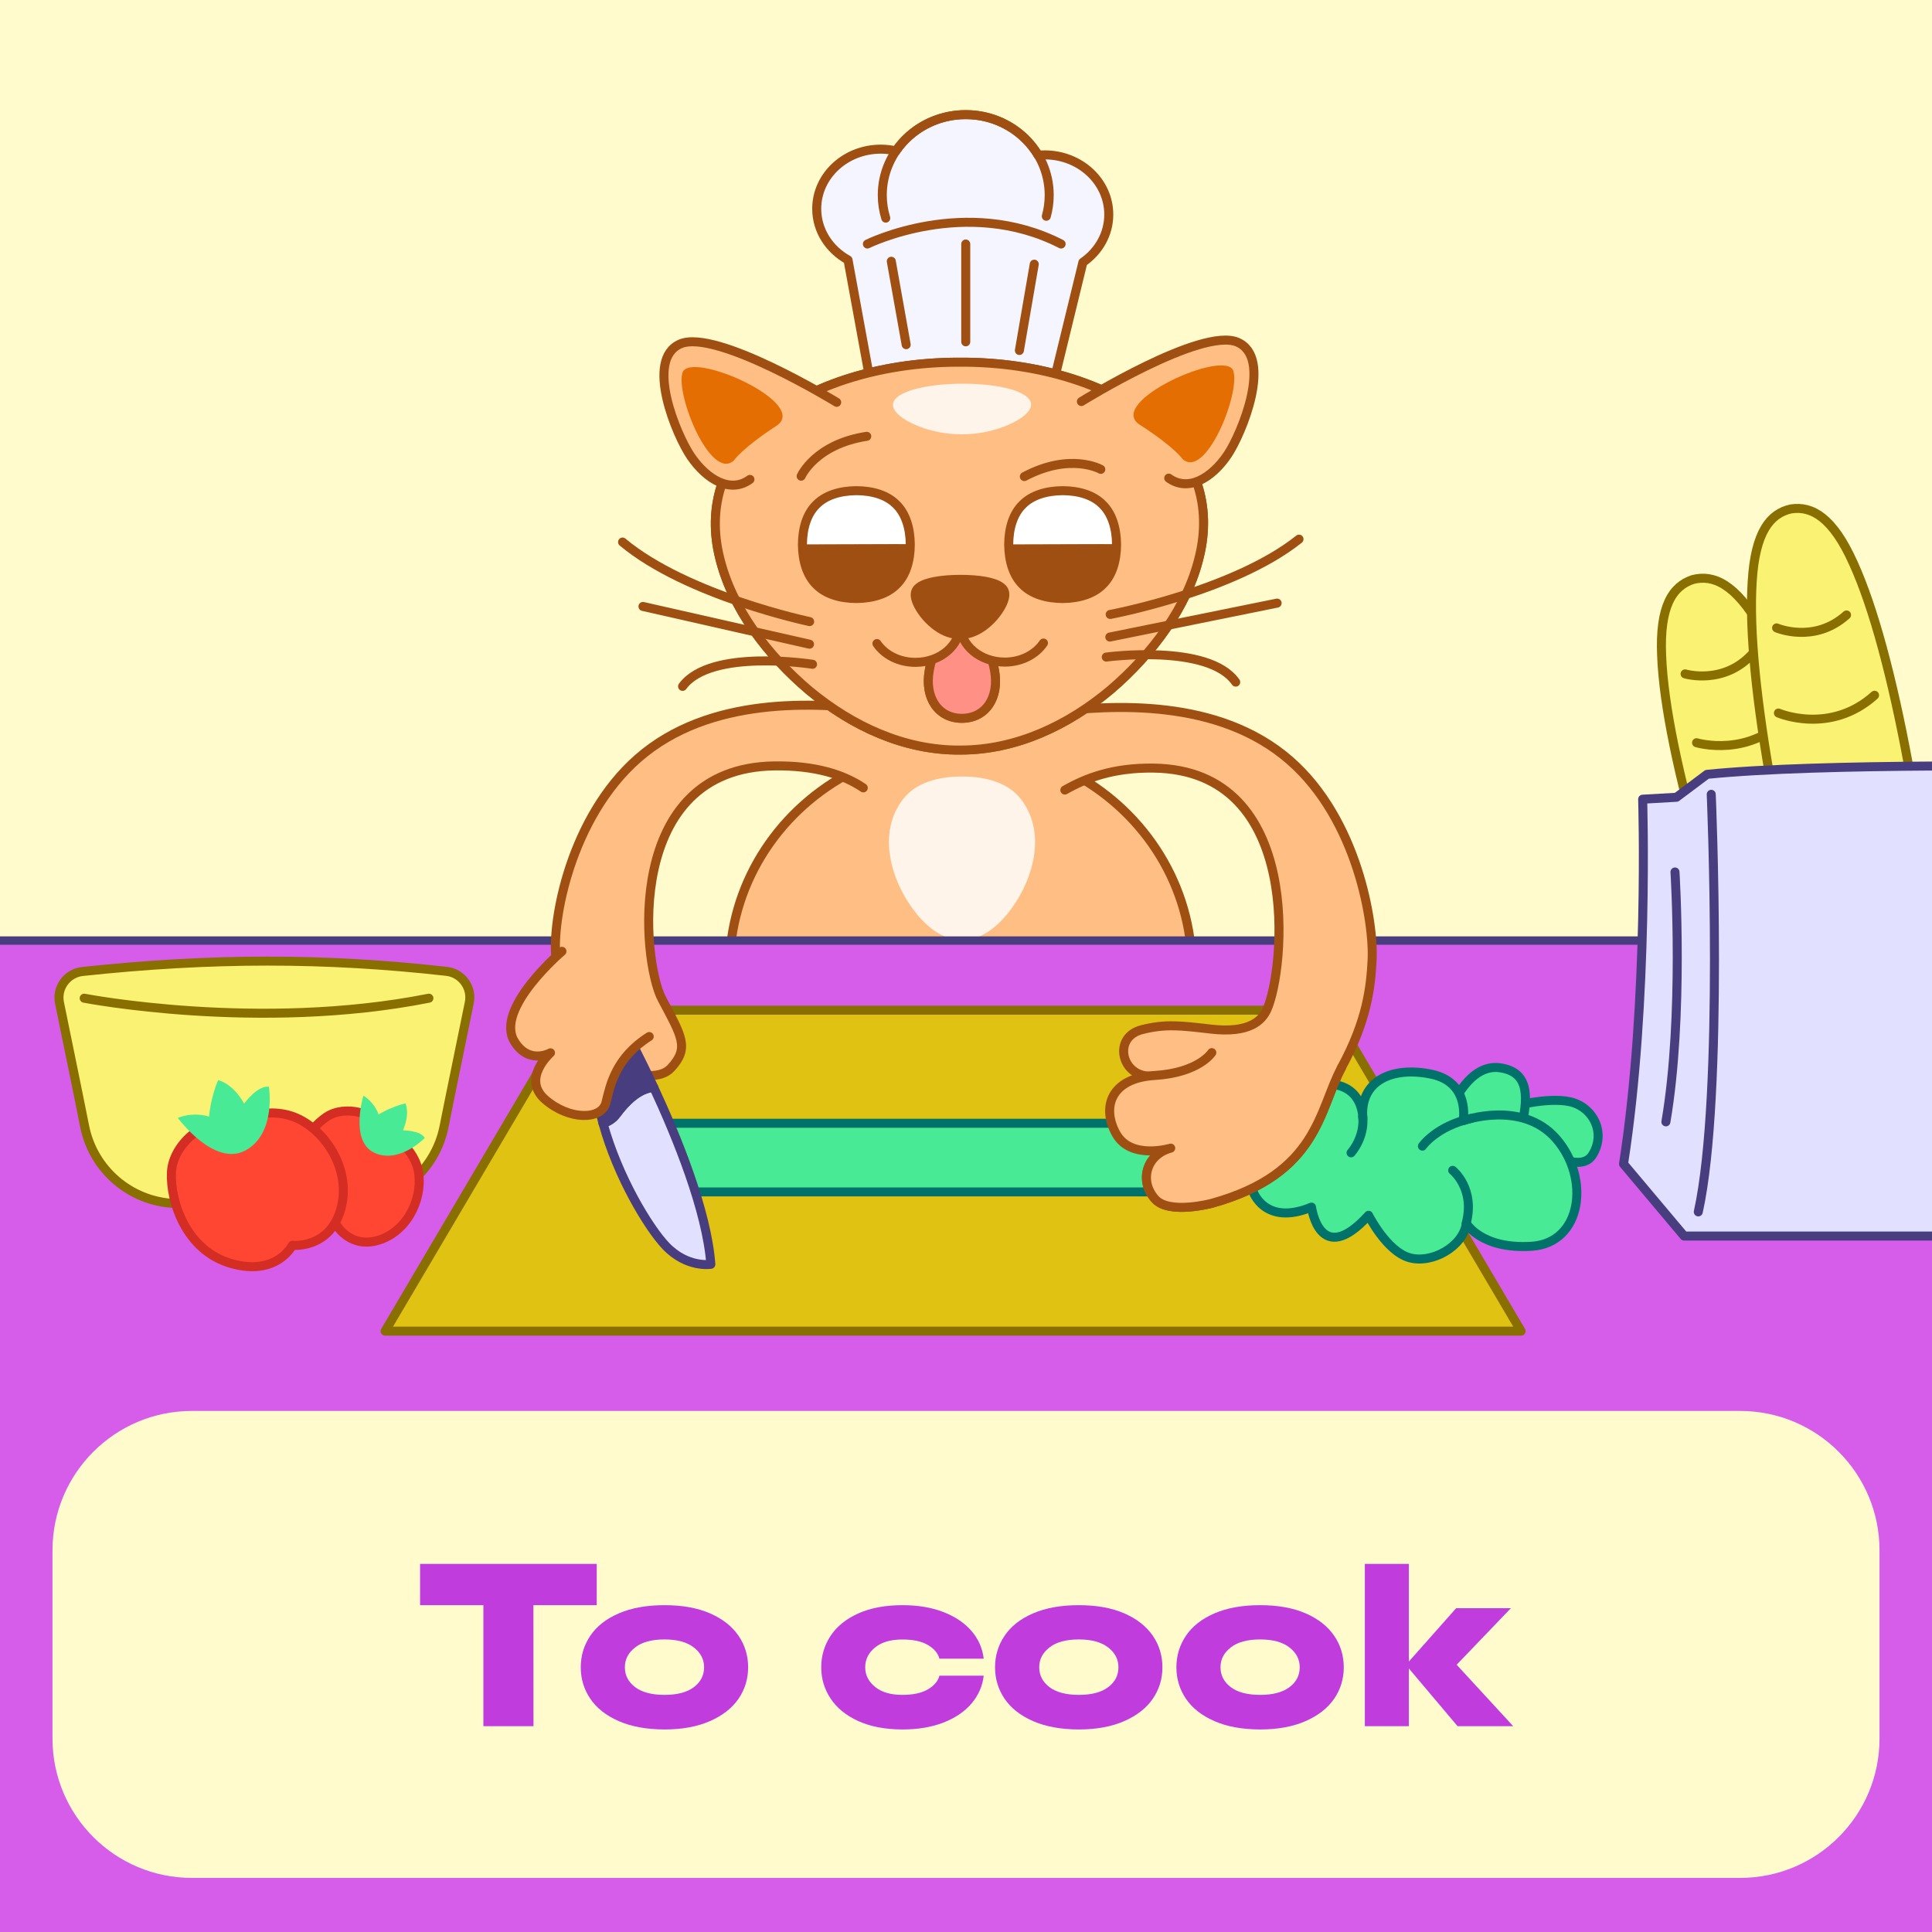
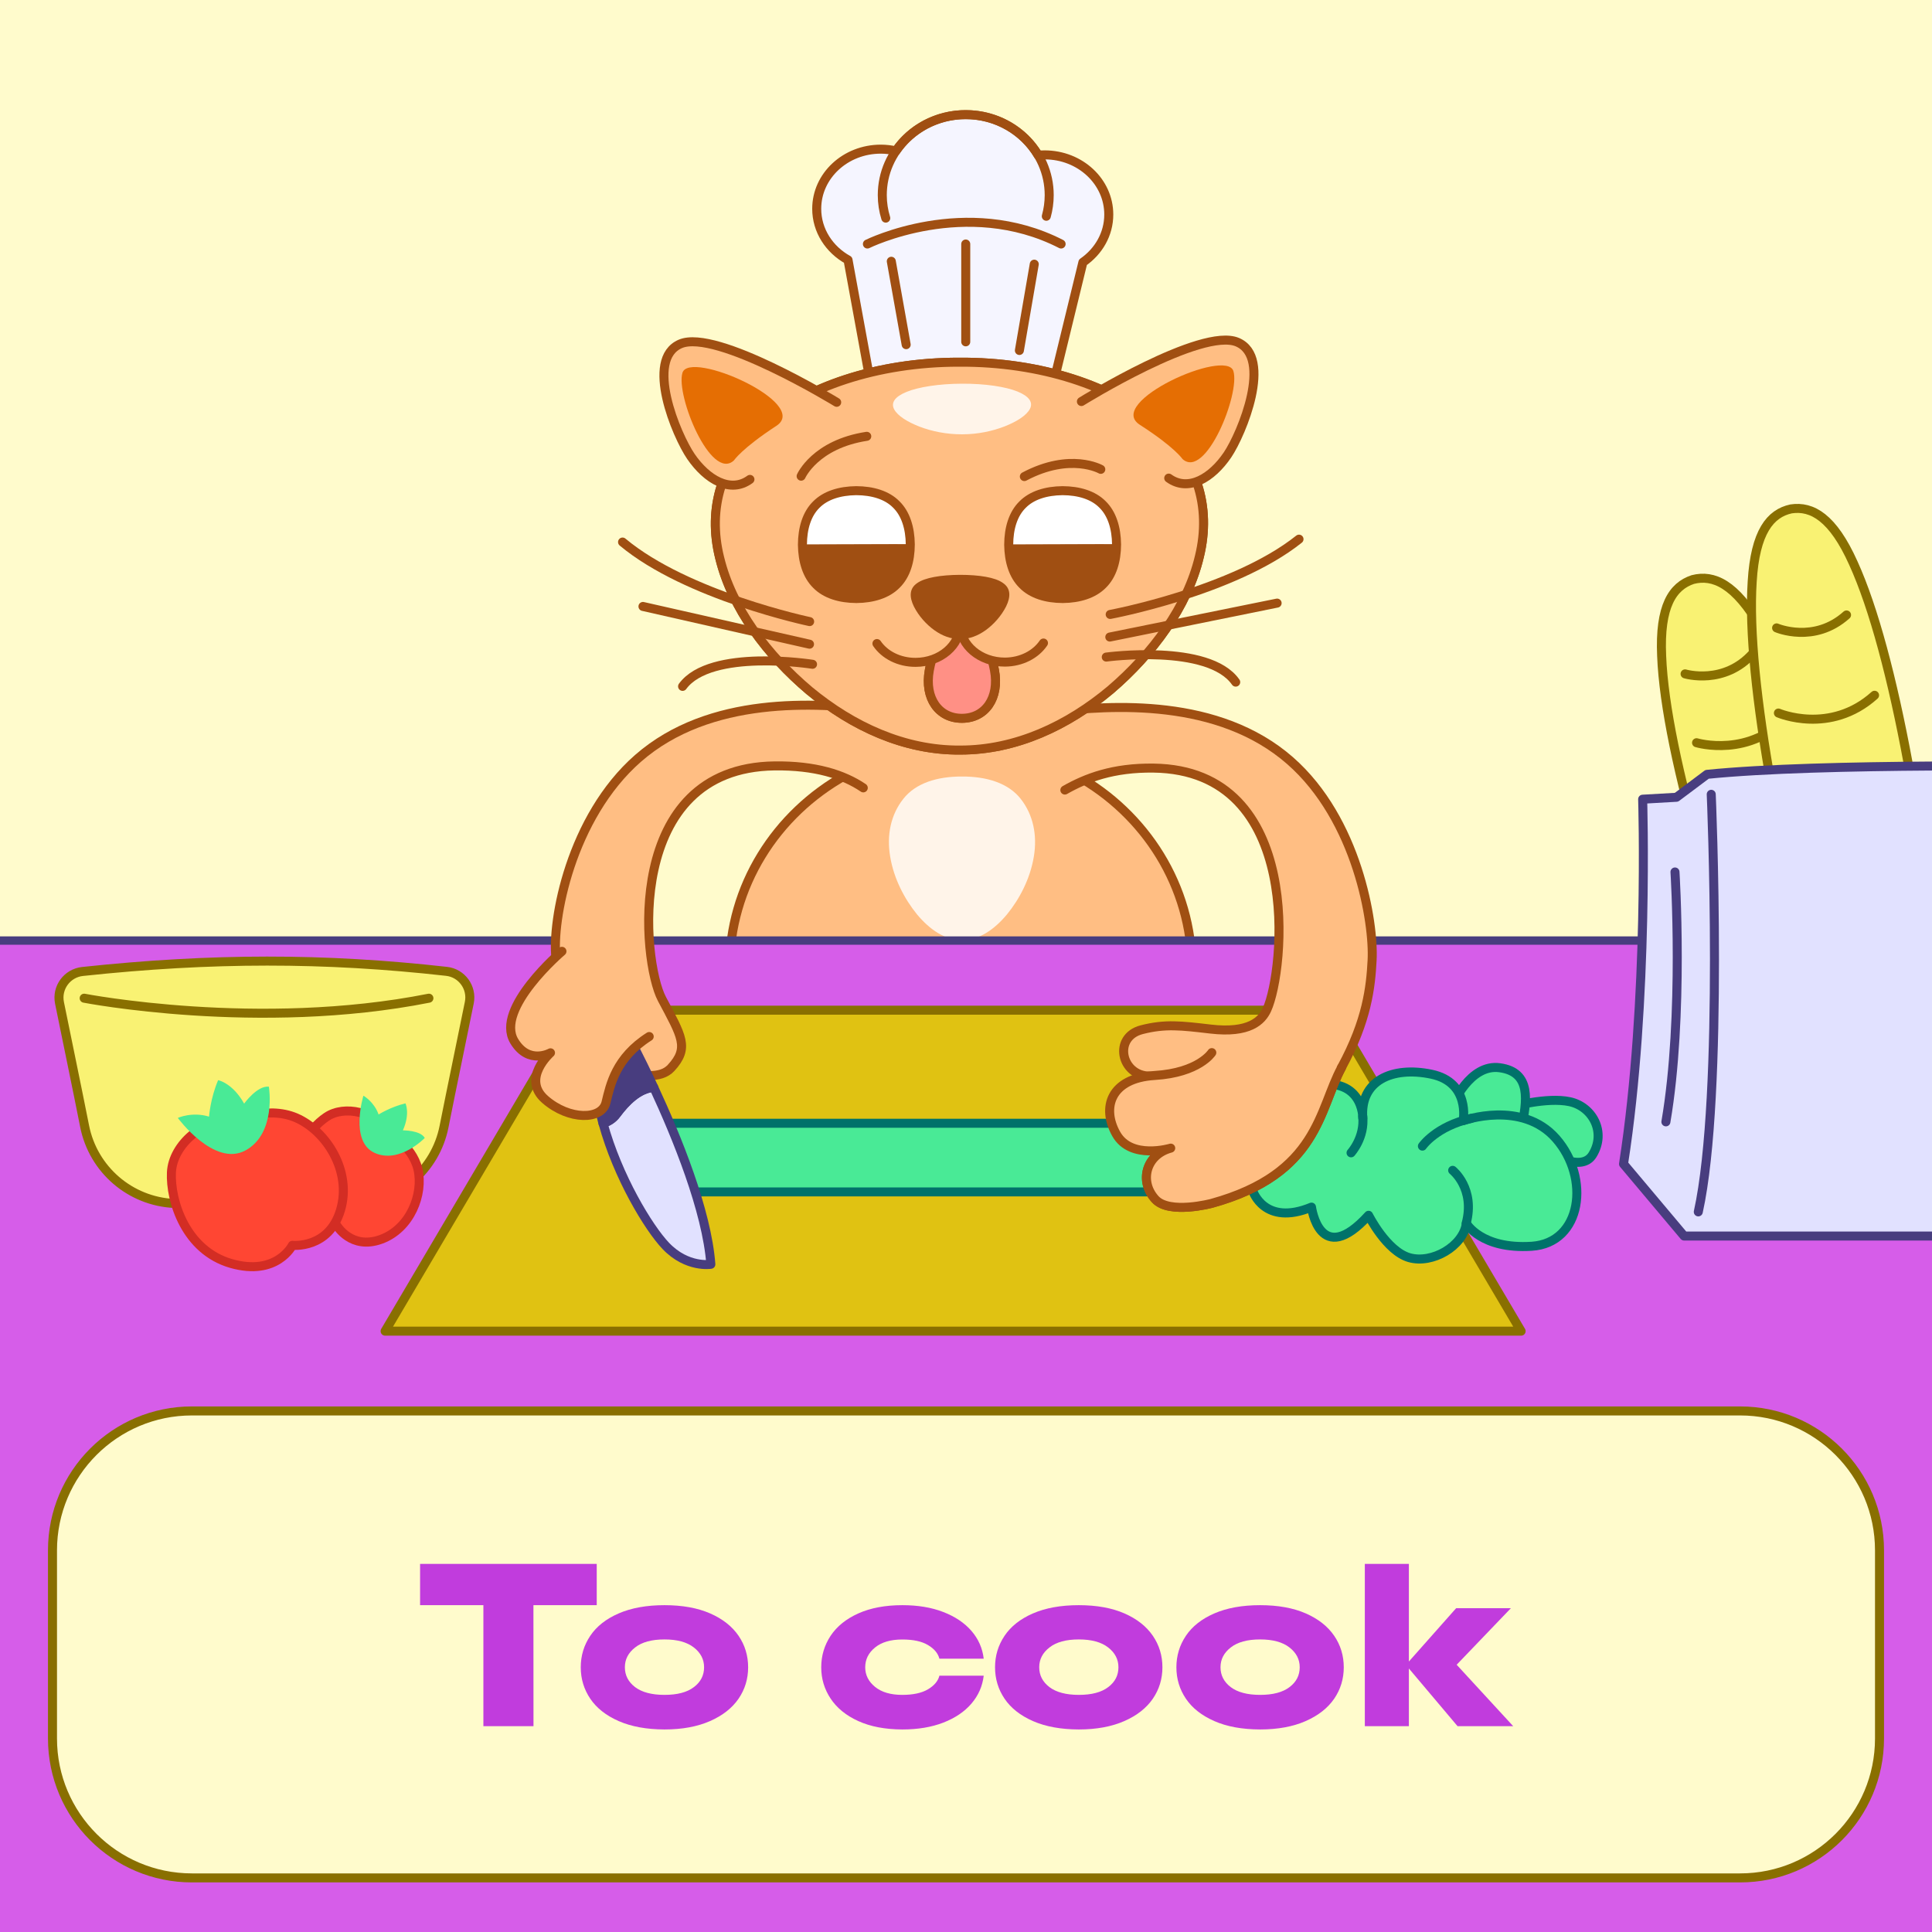
<svg xmlns="http://www.w3.org/2000/svg" version="1.1" id="Layer_1" x="0px" y="0px" viewBox="0 0 3000 3000" style="enable-background:new 0 0 3000 3000;" xml:space="preserve">
  <style type="text/css">
	.st0{fill:#FFFBCC;}
	.st1{fill:#FFBE83;stroke:#A04F12;stroke-width:14;stroke-linecap:round;stroke-linejoin:round;stroke-miterlimit:10;}
	.st2{fill:#FFE5D4;fill-opacity:0;}
	.st3{fill:#FFF4E9;}
	.st4{fill:none;stroke:#483D7F;stroke-width:14;stroke-linejoin:round;stroke-miterlimit:10;}
	.st5{fill:none;stroke:#FFBE83;stroke-miterlimit:10;}
	.st6{fill:#D65DE9;}
- 	.st7{fill:#C13CDD;}
- 	.st8{fill:none;stroke:#A04F12;stroke-width:14;stroke-linecap:round;stroke-linejoin:round;stroke-miterlimit:10;}
- 	.st9{fill:#E0C212;stroke:#896F00;stroke-width:14;stroke-linecap:round;stroke-linejoin:round;stroke-miterlimit:10;}
- 	.st10{fill:#49EA96;stroke:#00726A;stroke-width:14;stroke-linecap:round;stroke-linejoin:round;stroke-miterlimit:10;}
- 	.st11{fill:#E1E1FF;stroke:#483D7F;stroke-width:14;stroke-linecap:round;stroke-linejoin:round;stroke-miterlimit:10;}
- 	.st12{fill:#483D7F;stroke:#483D7F;stroke-width:14;stroke-linecap:round;stroke-linejoin:round;stroke-miterlimit:10;}
- 	.st13{fill:#F9F273;stroke:#896F00;stroke-width:14;stroke-linecap:round;stroke-linejoin:round;stroke-miterlimit:10;}
- 	.st14{fill:none;stroke:#896F00;stroke-width:14;stroke-linecap:round;stroke-linejoin:round;stroke-miterlimit:10;}
- 	.st15{fill:#FF4633;stroke:#D32D24;stroke-width:14;stroke-linecap:round;stroke-linejoin:round;stroke-miterlimit:10;}
- 	.st16{fill:#49EA96;}
- 	.st17{fill:#E1E1FF;stroke:#483D7F;stroke-width:14;stroke-linejoin:round;stroke-miterlimit:10;}
- 	.st18{fill:#F5F5FF;stroke:#A04F12;stroke-width:14;stroke-linecap:round;stroke-linejoin:round;stroke-miterlimit:10;}
- 	.st19{fill:#FFFFFF;stroke:#A04F12;stroke-miterlimit:10;}
- 	.st20{fill:#A04F12;stroke:#A04F12;stroke-miterlimit:10;}
- 	.st21{fill:#E56E03;}
- 	.st22{fill:#FF9085;stroke:#A04F12;stroke-width:14;stroke-linecap:round;stroke-linejoin:round;stroke-miterlimit:10;}
- 	.st23{fill:#A04F12;}
+ 	.st7{fill:#FFFBCC;stroke:#896F00;stroke-width:14;stroke-miterlimit:10;}
+ 	.st8{fill:#C13CDD;}
+ 	.st9{fill:none;stroke:#A04F12;stroke-width:14;stroke-linecap:round;stroke-linejoin:round;stroke-miterlimit:10;}
+ 	.st10{fill:#E0C212;stroke:#896F00;stroke-width:14;stroke-linecap:round;stroke-linejoin:round;stroke-miterlimit:10;}
+ 	.st11{fill:#49EA96;stroke:#00726A;stroke-width:14;stroke-linecap:round;stroke-linejoin:round;stroke-miterlimit:10;}
+ 	.st12{fill:#E1E1FF;stroke:#483D7F;stroke-width:14;stroke-linecap:round;stroke-linejoin:round;stroke-miterlimit:10;}
+ 	.st13{fill:#483D7F;stroke:#483D7F;stroke-width:14;stroke-linecap:round;stroke-linejoin:round;stroke-miterlimit:10;}
+ 	.st14{fill:#F9F273;stroke:#896F00;stroke-width:14;stroke-linecap:round;stroke-linejoin:round;stroke-miterlimit:10;}
+ 	.st15{fill:none;stroke:#896F00;stroke-width:14;stroke-linecap:round;stroke-linejoin:round;stroke-miterlimit:10;}
+ 	.st16{fill:#FF4633;stroke:#D32D24;stroke-width:14;stroke-linecap:round;stroke-linejoin:round;stroke-miterlimit:10;}
+ 	.st17{fill:#49EA96;}
+ 	.st18{fill:#E1E1FF;stroke:#483D7F;stroke-width:14;stroke-linejoin:round;stroke-miterlimit:10;}
+ 	.st19{fill:#F5F5FF;stroke:#A04F12;stroke-width:14;stroke-linecap:round;stroke-linejoin:round;stroke-miterlimit:10;}
+ 	.st20{fill:#FFFFFF;stroke:#A04F12;stroke-miterlimit:10;}
+ 	.st21{fill:#A04F12;stroke:#A04F12;stroke-miterlimit:10;}
+ 	.st22{fill:#E56E03;}
+ 	.st23{fill:#FF9085;stroke:#A04F12;stroke-width:14;stroke-linecap:round;stroke-linejoin:round;stroke-miterlimit:10;}
+ 	.st24{fill:#A04F12;}
</style>
  <rect class="st0" width="3000" height="3000" />
  <path class="st1" d="M1670.6,1203.8c-3.6-2-7.2-3.9-10.9-5.8c0,0-69.9-379.9-166.4-358.6c-0.5,0.1-1,0.2-1.5,0.3  c-0.5-0.1-1-0.2-1.5-0.3c-96.5-21.3-166.4,358.6-166.4,358.6c-3.7,1.9-7.3,3.8-10.9,5.8c-107.7,59.7-180.3,172-180.3,300.7  c0,191.2,160.1,346.2,357.6,346.2c0,0,0.5-2,1.5-5.7c0.9,3.8,1.5,5.7,1.5,5.7c197.5,0,357.6-155,357.6-346.2  C1850.9,1375.8,1778.3,1263.4,1670.6,1203.8z" />
  <path class="st2" d="M1264.4,1479c-18.8,13.5-37.5,48.3-3.6,108.4s116.2,143.4,151.3,112C1461.5,1655.3,1328.5,1433,1264.4,1479z" />
  <g>
    <path class="st1" d="M1464.2,1743c-36.8,20.8-55.2,57.6-46.8,104.3c9,50.2,41.2,157.5,18.3,244.5c-4,15.1-17.6,25.7-33.3,25.7   h-271.3c0,0-4.8-214.2,183.9-103.9c0,0-3.2-213.4,102.3-299.8" />
    <path class="st1" d="M1532.5,1743c36.8,20.8,55.2,57.6,46.8,104.3c-9,50.2-41.2,157.5-18.3,244.5c4,15.1,17.6,25.7,33.3,25.7h271.3   c0,0,4.8-214.2-183.9-103.9c0,0,3.2-213.4-102.3-299.8" />
  </g>
  <g>
    <path class="st3" d="M1170.4,2054.6c-0.1-14.9,13.7-39.8,45.5-40.6c25.9-0.7,46.7,7.6,72.7,28.1   C1306.7,2056.5,1170.5,2082.5,1170.4,2054.6z" />
    <path class="st3" d="M1824.2,2054.6c0.1-14.9-13.7-39.8-45.5-40.6c-25.9-0.7-46.7,7.6-72.7,28.1   C1687.9,2056.5,1824.1,2082.5,1824.2,2054.6z" />
  </g>
  <g>
    <path class="st3" d="M1605.3,1330.4c-5.6,33.8-22,65.4-41.6,89.4c-19.9,23.9-44,40.3-69.9,40.1c-25.9,0.2-50-16.2-69.9-40.1   c-19.6-24.1-36-55.6-41.6-89.4c-5.8-33.8,1-65.6,20.5-90.1c19.1-24.3,52.6-34.7,91-34.5c38.4-0.2,71.9,10.2,91,34.5   C1604.2,1264.8,1611,1296.6,1605.3,1330.4z" />
  </g>
  <line class="st4" x1="0" y1="1461" x2="3000" y2="1461" />
  <path class="st5" d="M2286,1508" />
  <rect y="1467" class="st6" width="3000" height="1533" />
-   <path class="st0" d="M2702,2916H298c-119.5,0-216.5-96.9-216.5-216.5v-292.1c0-119.5,96.9-216.5,216.5-216.5h2404  c119.5,0,216.5,96.9,216.5,216.5v292.1C2918.5,2819.1,2821.6,2916,2702,2916z" />
+   <path class="st7" d="M2702,2916H298c-119.5,0-216.5-96.9-216.5-216.5v-292.1c0-119.5,96.9-216.5,216.5-216.5h2404  c119.5,0,216.5,96.9,216.5,216.5v292.1C2918.5,2819.1,2821.6,2916,2702,2916z" />
  <g>
    <g>
      <g>
-         <path class="st7" d="M828.4,2680.4h-77.8v-187.9h-98.3v-64.1h274.3v64.1h-98.3L828.4,2680.4L828.4,2680.4z" />
-         <path class="st7" d="M960.7,2672.5c-19.6-8.6-34.3-20.2-44.1-34.7s-14.8-30.8-14.8-48.8s4.9-34.3,14.8-49     c9.8-14.6,24.5-26.2,44.1-34.7s43.3-12.8,71.1-12.8s51.5,4.3,70.9,12.8s34.1,20.1,44.1,34.7c10,14.6,14.9,31,14.9,49     s-5,34.3-14.9,48.8c-10,14.5-24.7,26.1-44.3,34.7c-19.6,8.6-43.1,13-70.7,13C1004,2685.4,980.3,2681.1,960.7,2672.5z      M1077.5,2619.7c10.6-8,15.8-18.3,15.8-30.8c0-12.2-5.3-22.5-16-30.8s-25.9-12.4-45.5-12.4c-19.7,0-34.9,4.1-45.5,12.4     c-10.7,8.3-16,18.5-16,30.8c0,12.5,5.3,22.7,15.8,30.8c10.6,8,25.8,12.1,45.7,12.1C1051.7,2631.8,1067,2627.8,1077.5,2619.7z" />
-         <path class="st7" d="M1332.8,2672.5c-19-8.6-33.3-20.3-43-34.9c-9.7-14.6-14.6-30.8-14.6-48.6c0-18,4.9-34.3,14.6-49     c9.7-14.6,24.1-26.2,43-34.7c19-8.5,41.8-12.8,68.4-12.8c24,0,45.2,3.5,63.5,10.6c18.4,7.1,32.9,16.9,43.7,29.3     c10.8,12.5,17.2,26.9,19.1,43.2h-68.8c-2.2-8.4-8.1-15.5-17.8-21.2c-9.7-5.8-23-8.6-39.8-8.6c-18,0-32.1,4.1-42.3,12.4     c-10.2,8.3-15.3,18.5-15.3,30.8c0,12,5.1,22.1,15.3,30.4c10.2,8.3,24.3,12.4,42.3,12.4c16.8,0,30.1-2.9,39.8-8.6     c9.7-5.8,15.7-12.8,17.8-21.2h68.8c-1.9,16.3-8.3,30.8-19.1,43.4c-10.8,12.6-25.4,22.4-43.7,29.5c-18.4,7.1-39.5,10.6-63.5,10.6     C1374.5,2685.4,1351.7,2681.1,1332.8,2672.5z" />
-         <path class="st7" d="M1604,2672.5c-19.6-8.6-34.3-20.2-44.1-34.7c-9.8-14.5-14.8-30.8-14.8-48.8s4.9-34.3,14.8-49     c9.8-14.6,24.5-26.2,44.1-34.7s43.3-12.8,71.1-12.8c27.8,0,51.5,4.3,70.9,12.8s34.1,20.1,44.1,34.7c10,14.6,14.9,31,14.9,49     s-5,34.3-14.9,48.8c-10,14.5-24.7,26.1-44.3,34.7c-19.6,8.6-43.1,13-70.7,13C1647.3,2685.4,1623.6,2681.1,1604,2672.5z      M1720.9,2619.7c10.6-8,15.8-18.3,15.8-30.8c0-12.2-5.3-22.5-16-30.8s-25.9-12.4-45.5-12.4c-19.7,0-34.9,4.1-45.5,12.4     c-10.7,8.3-16,18.5-16,30.8c0,12.5,5.3,22.7,15.8,30.8c10.6,8,25.8,12.1,45.7,12.1S1710.3,2627.8,1720.9,2619.7z" />
-         <path class="st7" d="M1885.6,2672.5c-19.6-8.6-34.3-20.2-44.1-34.7c-9.8-14.5-14.8-30.8-14.8-48.8s4.9-34.3,14.8-49     c9.8-14.6,24.5-26.2,44.1-34.7s43.3-12.8,71.1-12.8c27.8,0,51.5,4.3,70.9,12.8s34.1,20.1,44.1,34.7c10,14.6,14.9,31,14.9,49     s-5,34.3-14.9,48.8c-10,14.5-24.7,26.1-44.3,34.7c-19.6,8.6-43.1,13-70.7,13C1928.8,2685.4,1905.1,2681.1,1885.6,2672.5z      M2002.4,2619.7c10.6-8,15.8-18.3,15.8-30.8c0-12.2-5.3-22.5-16-30.8s-25.9-12.4-45.5-12.4c-19.7,0-34.9,4.1-45.5,12.4     c-10.7,8.3-16,18.5-16,30.8c0,12.5,5.3,22.7,15.8,30.8c10.6,8,25.8,12.1,45.7,12.1S1991.8,2627.8,2002.4,2619.7z" />
-         <path class="st7" d="M2261.9,2585l87.8,95.4h-86.4l-75.6-89.6v89.6h-68.4v-252h68.4V2580l73.4-82.8h85L2261.9,2585z" />
+         <path class="st8" d="M828.4,2680.4h-77.8v-187.9h-98.3v-64.1h274.3v64.1h-98.3L828.4,2680.4L828.4,2680.4z" />
+         <path class="st8" d="M960.7,2672.5c-19.6-8.6-34.3-20.2-44.1-34.7s-14.8-30.8-14.8-48.8s4.9-34.3,14.8-49     c9.8-14.6,24.5-26.2,44.1-34.7s43.3-12.8,71.1-12.8s51.5,4.3,70.9,12.8s34.1,20.1,44.1,34.7c10,14.6,14.9,31,14.9,49     s-5,34.3-14.9,48.8c-10,14.5-24.7,26.1-44.3,34.7c-19.6,8.6-43.1,13-70.7,13C1004,2685.4,980.3,2681.1,960.7,2672.5z      M1077.5,2619.7c10.6-8,15.8-18.3,15.8-30.8c0-12.2-5.3-22.5-16-30.8s-25.9-12.4-45.5-12.4c-19.7,0-34.9,4.1-45.5,12.4     c-10.7,8.3-16,18.5-16,30.8c0,12.5,5.3,22.7,15.8,30.8c10.6,8,25.8,12.1,45.7,12.1C1051.7,2631.8,1067,2627.8,1077.5,2619.7z" />
+         <path class="st8" d="M1332.8,2672.5c-19-8.6-33.3-20.3-43-34.9c-9.7-14.6-14.6-30.8-14.6-48.6c0-18,4.9-34.3,14.6-49     c9.7-14.6,24.1-26.2,43-34.7c19-8.5,41.8-12.8,68.4-12.8c24,0,45.2,3.5,63.5,10.6c18.4,7.1,32.9,16.9,43.7,29.3     c10.8,12.5,17.2,26.9,19.1,43.2h-68.8c-2.2-8.4-8.1-15.5-17.8-21.2c-9.7-5.8-23-8.6-39.8-8.6c-18,0-32.1,4.1-42.3,12.4     c-10.2,8.3-15.3,18.5-15.3,30.8c0,12,5.1,22.1,15.3,30.4c10.2,8.3,24.3,12.4,42.3,12.4c16.8,0,30.1-2.9,39.8-8.6     c9.7-5.8,15.7-12.8,17.8-21.2h68.8c-1.9,16.3-8.3,30.8-19.1,43.4c-10.8,12.6-25.4,22.4-43.7,29.5c-18.4,7.1-39.5,10.6-63.5,10.6     C1374.5,2685.4,1351.7,2681.1,1332.8,2672.5z" />
+         <path class="st8" d="M1604,2672.5c-19.6-8.6-34.3-20.2-44.1-34.7c-9.8-14.5-14.8-30.8-14.8-48.8s4.9-34.3,14.8-49     c9.8-14.6,24.5-26.2,44.1-34.7s43.3-12.8,71.1-12.8c27.8,0,51.5,4.3,70.9,12.8s34.1,20.1,44.1,34.7c10,14.6,14.9,31,14.9,49     s-5,34.3-14.9,48.8c-10,14.5-24.7,26.1-44.3,34.7c-19.6,8.6-43.1,13-70.7,13C1647.3,2685.4,1623.6,2681.1,1604,2672.5z      M1720.9,2619.7c10.6-8,15.8-18.3,15.8-30.8c0-12.2-5.3-22.5-16-30.8s-25.9-12.4-45.5-12.4c-19.7,0-34.9,4.1-45.5,12.4     c-10.7,8.3-16,18.5-16,30.8c0,12.5,5.3,22.7,15.8,30.8c10.6,8,25.8,12.1,45.7,12.1S1710.3,2627.8,1720.9,2619.7z" />
+         <path class="st8" d="M1885.6,2672.5c-19.6-8.6-34.3-20.2-44.1-34.7c-9.8-14.5-14.8-30.8-14.8-48.8s4.9-34.3,14.8-49     c9.8-14.6,24.5-26.2,44.1-34.7s43.3-12.8,71.1-12.8c27.8,0,51.5,4.3,70.9,12.8s34.1,20.1,44.1,34.7c10,14.6,14.9,31,14.9,49     s-5,34.3-14.9,48.8c-10,14.5-24.7,26.1-44.3,34.7c-19.6,8.6-43.1,13-70.7,13C1928.8,2685.4,1905.1,2681.1,1885.6,2672.5z      M2002.4,2619.7c10.6-8,15.8-18.3,15.8-30.8c0-12.2-5.3-22.5-16-30.8s-25.9-12.4-45.5-12.4c-19.7,0-34.9,4.1-45.5,12.4     c-10.7,8.3-16,18.5-16,30.8c0,12.5,5.3,22.7,15.8,30.8c10.6,8,25.8,12.1,45.7,12.1S1991.8,2627.8,2002.4,2619.7z" />
+         <path class="st8" d="M2261.9,2585l87.8,95.4h-86.4l-75.6-89.6v89.6h-68.4v-252h68.4V2580l73.4-82.8h85L2261.9,2585z" />
      </g>
    </g>
  </g>
-   <path class="st8" d="M1934.3,1598.1" />
-   <path class="st9" d="M2362,2067c-588,0-1176,0-1764,0c98-166.1,196-332.2,294-498.4c392,0,784,0,1176,0  C2165.9,1734.8,2264,1900.9,2362,2067z" />
-   <rect x="1013.9" y="1744.2" class="st10" width="905.4" height="106.6" />
+   <path class="st9" d="M1934.3,1598.1" />
+   <path class="st10" d="M2362,2067c-588,0-1176,0-1764,0c98-166.1,196-332.2,294-498.4c392,0,784,0,1176,0  C2165.9,1734.8,2264,1900.9,2362,2067z" />
+   <rect x="1013.9" y="1744.2" class="st11" width="905.4" height="106.6" />
  <path class="st1" d="M1362.4,1102.3c-96.1-11.6-260.5-22-371.7,75.3c-104.6,91.6-134.1,252-127.4,309.9l48.5,151.8  c0,0,97.9,54.1,130.2,19c28.8-31.3,16.7-48.9-14.2-107.2s-59.8-358.7,174.8-361.8c63.1-0.8,107.1,13.2,137.9,34.1" />
  <g>
-     <path class="st11" d="M1015.1,1688.4c-23.9,2.1-43.7,22.6-57.8,41.5c-5.7,7.8-13.3,12.1-20.9,14.4c22.6,82.6,70.5,162.1,97.6,190.5   c33,34.5,69.8,28.4,69.8,28.4C1097.6,1879.8,1050.9,1765.4,1015.1,1688.4z" />
-     <path class="st12" d="M957.3,1729.9c14-19,33.9-39.4,57.8-41.5c-23.2-50-41.9-84.4-41.9-84.4l-47.5,86.6c2,17.7,5.7,35.8,10.6,53.7   C944,1742,951.5,1737.7,957.3,1729.9z" />
+     <path class="st12" d="M1015.1,1688.4c-23.9,2.1-43.7,22.6-57.8,41.5c-5.7,7.8-13.3,12.1-20.9,14.4c22.6,82.6,70.5,162.1,97.6,190.5   c33,34.5,69.8,28.4,69.8,28.4C1097.6,1879.8,1050.9,1765.4,1015.1,1688.4z" />
+     <path class="st13" d="M957.3,1729.9c14-19,33.9-39.4,57.8-41.5c-23.2-50-41.9-84.4-41.9-84.4l-47.5,86.6c2,17.7,5.7,35.8,10.6,53.7   C944,1742,951.5,1737.7,957.3,1729.9z" />
  </g>
  <path class="st1" d="M1008.1,1609.5c-51.9,32.9-60.4,74.8-67.1,102.4c-6.7,27.6-57.3,27.8-94.5-4.6s8.3-72.5,8.3-72.5  s-33.8,19.3-56.3-18.1c-30.5-50.6,74.1-139.5,74.1-139.5" />
  <g>
-     <path class="st10" d="M2346.6,1718.7c0,0,55.4-15.6,90.8-8c35.5,7.6,57.2,47.4,35.5,82.5c-16.7,27.1-64.7,0.6-77.3-14.6   c-12.7-15.2-56.7-9.3-56.7-9.3L2346.6,1718.7z" />
-     <path class="st10" d="M2255.5,1716.2c0,0,26.6-64.8,73.4-58.2c49,6.8,43,50.6,32.9,96.2l-103.8,25.3L2255.5,1716.2z" />
-     <path class="st10" d="M1945.3,1849.1c0,0,17.7,55.7,91.2,25.3c0,0,12.7,96.2,88.6,12.7c0,0,27.9,55.7,63.3,65.8   c35.5,10.1,83.6-17.7,88.6-53.2c0,0,22.8,40.5,101.3,35.5c78.5-5.1,91.2-106.4,38-167.1c-53.2-60.8-144.3-27.9-144.3-27.9   s11.4-59.5-49.4-72.2c-60.8-12.7-111.4,10.1-106.4,68.4c0,0,1.3-69.6-84.8-49.4C2031.4,1687,1892.1,1725,1945.3,1849.1z" />
-     <path class="st10" d="M2208.7,1779.7c0,0,21.1-30.8,75.9-43.1" />
-     <path class="st10" d="M2097.9,1790.1c0,0,21.7-23.7,18.1-56.8" />
-     <path class="st10" d="M2255.7,1817.3c0,0,35.5,28.2,20.9,82.5" />
+     <path class="st11" d="M2346.6,1718.7c0,0,55.4-15.6,90.8-8c35.5,7.6,57.2,47.4,35.5,82.5c-16.7,27.1-64.7,0.6-77.3-14.6   c-12.7-15.2-56.7-9.3-56.7-9.3L2346.6,1718.7z" />
+     <path class="st11" d="M2255.5,1716.2c0,0,26.6-64.8,73.4-58.2c49,6.8,43,50.6,32.9,96.2l-103.8,25.3L2255.5,1716.2z" />
+     <path class="st11" d="M1945.3,1849.1c0,0,17.7,55.7,91.2,25.3c0,0,12.7,96.2,88.6,12.7c0,0,27.9,55.7,63.3,65.8   c35.5,10.1,83.6-17.7,88.6-53.2c0,0,22.8,40.5,101.3,35.5c78.5-5.1,91.2-106.4,38-167.1c-53.2-60.8-144.3-27.9-144.3-27.9   s11.4-59.5-49.4-72.2c-60.8-12.7-111.4,10.1-106.4,68.4c0,0,1.3-69.6-84.8-49.4C2031.4,1687,1892.1,1725,1945.3,1849.1z" />
+     <path class="st11" d="M2208.7,1779.7c0,0,21.1-30.8,75.9-43.1" />
+     <path class="st11" d="M2097.9,1790.1c0,0,21.7-23.7,18.1-56.8" />
+     <path class="st11" d="M2255.7,1817.3c0,0,35.5,28.2,20.9,82.5" />
  </g>
  <g>
    <path class="st1" d="M1653.5,1226.8c32.7-18.6,74.8-35,137.9-34.1c234.6,3.1,203.4,314.9,175.9,374.9   c-7.9,17.3-27.3,37.4-87.8,30.3c-45.4-5.3-70-8.4-106.6,1c-44.8,11.5-32.4,71,11.5,72.1l33.4,111.8c-38.7,10.4-49.2,51.8-24,79.4   c21.9,24,87.8,6.3,87.8,6.3c166.1-46,166.1-145.6,201.6-211c39.7-73.1,45.2-124.6,47.4-166.5c3.1-58.2-22.8-218.3-127.4-309.9   c-111.2-97.3-275.6-86.8-371.7-75.3" />
    <path class="st1" d="M1792.9,1670" />
    <path class="st1" d="M1881.7,1634.5c0,0-19.9,31.3-88.8,35.5s-82.5,50.2-59.6,90.9c23,40.7,84.6,21.9,84.6,21.9   c-38.7,10.4-49.2,51.8-24,79.4c21.9,24,87.8,6.3,87.8,6.3c166.1-46,166-145.7,201.6-211" />
  </g>
  <g>
-     <path class="st13" d="M270.4,1868.7c94.1,4.6,186.5,5.1,280,0.6c68.4-3.3,125.8-52.7,139.1-119.9c13.1-66,26.2-127.9,39.2-192.4   c4.8-23.5-11.6-46.1-35.4-48.7c-189.5-21.3-364.8-21.2-565.1,0.2c-24,2.6-40.6,25.1-35.8,48.8c13,64.2,26,125.8,39,191.5   C144.7,1816,202,1865.4,270.4,1868.7z" />
-     <path class="st14" d="M130.7,1550c0,0,270.7,52.5,535.3,0" />
+     <path class="st14" d="M270.4,1868.7c94.1,4.6,186.5,5.1,280,0.6c68.4-3.3,125.8-52.7,139.1-119.9c13.1-66,26.2-127.9,39.2-192.4   c4.8-23.5-11.6-46.1-35.4-48.7c-189.5-21.3-364.8-21.2-565.1,0.2c-24,2.6-40.6,25.1-35.8,48.8c13,64.2,26,125.8,39,191.5   C144.7,1816,202,1865.4,270.4,1868.7z" />
+     <path class="st15" d="M130.7,1550c0,0,270.7,52.5,535.3,0" />
    <g>
-       <path class="st15" d="M598.7,1755.7c0,0,41.4,21.8,50.3,60c8.8,38.2-11.5,92.1-57.5,108.8s-68.3-21.3-68.3-21.3s-41.3,7.3-61.3-46    s16.5-103.7,45.1-122.9C535.5,1715.1,583.9,1727.8,598.7,1755.7z" />
-       <path class="st16" d="M659.6,1767c0,0-39.6,41-78.3,23s-17-88.6-17-88.6s16.5,9.2,23.6,29.2c0,0,18.5-11.8,41.7-17.3    c0,0,7.7,15.7-4,41.9C625.6,1755.3,652.5,1754.8,659.6,1767z" />
+       <path class="st16" d="M598.7,1755.7c0,0,41.4,21.8,50.3,60c8.8,38.2-11.5,92.1-57.5,108.8s-68.3-21.3-68.3-21.3s-41.3,7.3-61.3-46    s16.5-103.7,45.1-122.9C535.5,1715.1,583.9,1727.8,598.7,1755.7z" />
+       <path class="st17" d="M659.6,1767c0,0-39.6,41-78.3,23s-17-88.6-17-88.6s16.5,9.2,23.6,29.2c0,0,18.5-11.8,41.7-17.3    c0,0,7.7,15.7-4,41.9C625.6,1755.3,652.5,1754.8,659.6,1767z" />
    </g>
    <g>
-       <path class="st15" d="M359,1741.9c0,0,54.5-26.3,101-6.1c46.5,20.2,86.9,82.8,68.7,143.4s-74.7,54.5-74.7,54.5    s-24.2,48.5-94.9,28.3s-94.9-97-92.9-141.4S318.6,1735.8,359,1741.9z" />
-       <path class="st16" d="M417.5,1687.4c0,0,12.1,72.7-36.4,99s-105-50.5-105-50.5s22.2-10.1,48.5-2c0,0,2-28.3,14.1-56.6    c0,0,22.2,4,40.4,36.4C379.2,1713.6,399.4,1685.3,417.5,1687.4z" />
+       <path class="st16" d="M359,1741.9c0,0,54.5-26.3,101-6.1c46.5,20.2,86.9,82.8,68.7,143.4s-74.7,54.5-74.7,54.5    s-24.2,48.5-94.9,28.3s-94.9-97-92.9-141.4S318.6,1735.8,359,1741.9z" />
+       <path class="st17" d="M417.5,1687.4c0,0,12.1,72.7-36.4,99s-105-50.5-105-50.5s22.2-10.1,48.5-2c0,0,2-28.3,14.1-56.6    c0,0,22.2,4,40.4,36.4C379.2,1713.6,399.4,1685.3,417.5,1687.4z" />
    </g>
  </g>
  <g>
-     <path class="st13" d="M2868.7,1718.8c-32,8.2-69.1-17.6-107.9-84.5c-38.8-65.8-79.2-172.7-116.9-300.1   c-37.1-127.5-60.8-239.4-63.7-315.7c-3.5-77.3,17-108.2,48.4-118.6c32-8.2,66,6.7,104.8,73.7c38.8,65.8,79.2,172.7,116.9,300.1   c37.1,127.5,60.8,239.4,63.7,315.7C2917.4,1666.7,2900.1,1708.4,2868.7,1718.8z" />
+     <path class="st14" d="M2868.7,1718.8c-32,8.2-69.1-17.6-107.9-84.5c-38.8-65.8-79.2-172.7-116.9-300.1   c-37.1-127.5-60.8-239.4-63.7-315.7c-3.5-77.3,17-108.2,48.4-118.6c32-8.2,66,6.7,104.8,73.7c38.8,65.8,79.2,172.7,116.9,300.1   c37.1,127.5,60.8,239.4,63.7,315.7C2917.4,1666.7,2900.1,1708.4,2868.7,1718.8z" />
    <g>
-       <path class="st13" d="M2616.6,1046.4c0,0,60.8,18.3,105.6-32.3" />
-       <path class="st13" d="M2634.4,1153.3c0,0,83.6,25.2,145.1-44.4" />
+       <path class="st14" d="M2616.6,1046.4c0,0,60.8,18.3,105.6-32.3" />
+       <path class="st14" d="M2634.4,1153.3c0,0,83.6,25.2,145.1-44.4" />
    </g>
-     <path class="st13" d="M2935.1,1629.5c-32.7,4.9-66.9-24.6-98.6-95.2c-31.7-69.5-60.9-180-85.1-310.6   c-23.7-130.7-35.6-244.4-30.6-320.6c4.6-77.3,28.1-105.9,60.4-112.9c32.7-4.9,64.9,13.5,96.6,84.1c31.7,69.5,60.9,180,85.1,310.6   c23.7,130.7,35.6,244.4,30.6,320.6C2988.9,1582.7,2967.4,1622.4,2935.1,1629.5z" />
+     <path class="st14" d="M2935.1,1629.5c-32.7,4.9-66.9-24.6-98.6-95.2c-31.7-69.5-60.9-180-85.1-310.6   c-23.7-130.7-35.6-244.4-30.6-320.6c4.6-77.3,28.1-105.9,60.4-112.9c32.7-4.9,64.9,13.5,96.6,84.1c31.7,69.5,60.9,180,85.1,310.6   c23.7,130.7,35.6,244.4,30.6,320.6C2988.9,1582.7,2967.4,1622.4,2935.1,1629.5z" />
    <g>
-       <path class="st13" d="M2758.7,975c0,0,58.3,25.1,108.6-20.1" />
-       <path class="st13" d="M2761.5,1107.2c0,0,80.2,34.5,149.3-27.6" />
+       <path class="st14" d="M2758.7,975c0,0,58.3,25.1,108.6-20.1" />
+       <path class="st14" d="M2761.5,1107.2c0,0,80.2,34.5,149.3-27.6" />
    </g>
  </g>
  <g>
-     <path class="st17" d="M3000,1189.5c-123.4,0.8-260.5,3.9-349.3,12.9l-47.5,35.6l-52.5,3c0,0,9.9,312.9-29.7,566.4l94.1,111.9H3000" />
-     <path class="st11" d="M2657.2,1233.4c0,0,20.1,466.4-20.1,648.4" />
-     <path class="st11" d="M2600.9,1354c0,0,14.1,223.2-14.1,388" />
+     <path class="st18" d="M3000,1189.5c-123.4,0.8-260.5,3.9-349.3,12.9l-47.5,35.6l-52.5,3c0,0,9.9,312.9-29.7,566.4l94.1,111.9H3000" />
+     <path class="st12" d="M2657.2,1233.4c0,0,20.1,466.4-20.1,648.4" />
+     <path class="st12" d="M2600.9,1354c0,0,14.1,223.2-14.1,388" />
  </g>
  <g>
    <path class="st1" d="M1499.6,428.1" />
-     <path class="st18" d="M1721.7,333.1c0-51.1-44.5-92.6-99.5-92.6c-3.4,0-6.8,0.2-10.2,0.5c-22.3-37.6-64.3-63-112.5-63   c-45.2,0-85.1,22.4-108.2,56.3c-7.6-1.7-15.5-2.7-23.6-2.7c-54.9,0-99.5,41.4-99.5,92.6c0,33.8,19.5,63.3,48.6,79.4l33.6,183.5   c5.1,27.9,28.1,49.4,57.1,53.6c41.4,6,104.8,10.7,174.1-0.2c27.1-4.3,48.9-24,55.2-49.8l44.7-183.4   C1705.8,390.5,1721.7,363.6,1721.7,333.1z" />
-     <line class="st8" x1="1499.6" y1="378.9" x2="1499.6" y2="530.8" />
-     <line class="st8" x1="1384" y1="405.7" x2="1407.1" y2="535.2" />
-     <line class="st8" x1="1606" y1="410.2" x2="1582.9" y2="544.2" />
-     <path class="st8" d="M1346.9,378.9c0,0,152.7-75.9,300.8,0" />
-     <line class="st8" x1="1383.6" y1="577.1" x2="1605.5" y2="577.1" />
-     <path class="st8" d="M1375.4,338.7c-3.5-11.3-5.4-23.3-5.4-35.7c0-69.1,58-125,129.6-125s129.6,56,129.6,125   c0,11.4-1.6,22.4-4.5,32.8" />
+     <path class="st19" d="M1721.7,333.1c0-51.1-44.5-92.6-99.5-92.6c-3.4,0-6.8,0.2-10.2,0.5c-22.3-37.6-64.3-63-112.5-63   c-45.2,0-85.1,22.4-108.2,56.3c-7.6-1.7-15.5-2.7-23.6-2.7c-54.9,0-99.5,41.4-99.5,92.6c0,33.8,19.5,63.3,48.6,79.4l33.6,183.5   c5.1,27.9,28.1,49.4,57.1,53.6c41.4,6,104.8,10.7,174.1-0.2c27.1-4.3,48.9-24,55.2-49.8l44.7-183.4   C1705.8,390.5,1721.7,363.6,1721.7,333.1z" />
+     <line class="st9" x1="1499.6" y1="378.9" x2="1499.6" y2="530.8" />
+     <line class="st9" x1="1384" y1="405.7" x2="1407.1" y2="535.2" />
+     <line class="st9" x1="1606" y1="410.2" x2="1582.9" y2="544.2" />
+     <path class="st9" d="M1346.9,378.9c0,0,152.7-75.9,300.8,0" />
+     <line class="st9" x1="1383.6" y1="577.1" x2="1605.5" y2="577.1" />
+     <path class="st9" d="M1375.4,338.7c-3.5-11.3-5.4-23.3-5.4-35.7c0-69.1,58-125,129.6-125s129.6,56,129.6,125   c0,11.4-1.6,22.4-4.5,32.8" />
  </g>
  <g>
    <g>
      <g>
        <path class="st1" d="M1862.4,864.2c-18.5,78.1-72.9,151.3-138.2,207.1c-66.2,55.4-146.6,93.5-233.2,93.4     c-86.6,0.7-167.2-36.9-233.8-91.9c-65.7-55.3-120.5-128.1-139.6-206.2c-19.6-78,3-151.5,67.8-208.3     c63.6-56.3,175.4-96,303.6-95.9c128.2-0.9,240.2,38.1,304.3,93.9C1858.4,712.7,1881.5,786.1,1862.4,864.2z" />
        <path class="st1" d="M1862.4,864.2c-18.5,78.1-72.9,151.3-138.2,207.1c-66.2,55.4-146.6,93.5-233.2,93.4     c-86.6,0.7-167.2-36.9-233.8-91.9c-65.7-55.3-120.5-128.1-139.6-206.2c-19.6-78,3-151.5,67.8-208.3     c63.6-56.3,175.4-96,303.6-95.9c128.2-0.9,240.2,38.1,304.3,93.9C1858.4,712.7,1881.5,786.1,1862.4,864.2z" />
      </g>
      <g>
        <g>
-           <path class="st19" d="M1330,929.4c-25.7-0.1-47.9-6.9-62.2-21.4c-14.6-14.3-21.5-36.4-21.8-62.1c0.1-25.7,6.9-47.9,21.4-62.2      c14.3-14.6,36.4-21.5,62.1-21.8c25.7,0.1,47.9,6.9,62.2,21.4c14.6,14.3,21.5,36.4,21.8,62.1c-0.1,25.7-6.9,47.9-21.4,62.2      C1377.8,922.2,1355.7,929.1,1330,929.4z" />
-           <path class="st20" d="M1267.7,908c14.4,14.5,36.5,21.3,62.2,21.4c25.7-0.3,47.8-7.2,62.1-21.8c14.5-14.4,21.3-36.5,21.4-62.2      l-167.6,0.5C1246.2,871.7,1253.1,893.7,1267.7,908z" />
-           <path class="st8" d="M1330,929.4c-25.7-0.1-47.9-6.9-62.2-21.4c-14.6-14.3-21.5-36.4-21.8-62.1c0.1-25.7,6.9-47.9,21.4-62.2      c14.3-14.6,36.4-21.5,62.1-21.8c25.7,0.1,47.9,6.9,62.2,21.4c14.6,14.3,21.5,36.4,21.8,62.1c-0.1,25.7-6.9,47.9-21.4,62.2      C1377.8,922.2,1355.7,929.1,1330,929.4z" />
+           <path class="st20" d="M1330,929.4c-25.7-0.1-47.9-6.9-62.2-21.4c-14.6-14.3-21.5-36.4-21.8-62.1c0.1-25.7,6.9-47.9,21.4-62.2      c14.3-14.6,36.4-21.5,62.1-21.8c25.7,0.1,47.9,6.9,62.2,21.4c14.6,14.3,21.5,36.4,21.8,62.1c-0.1,25.7-6.9,47.9-21.4,62.2      C1377.8,922.2,1355.7,929.1,1330,929.4z" />
+           <path class="st21" d="M1267.7,908c14.4,14.5,36.5,21.3,62.2,21.4c25.7-0.3,47.8-7.2,62.1-21.8c14.5-14.4,21.3-36.5,21.4-62.2      l-167.6,0.5C1246.2,871.7,1253.1,893.7,1267.7,908z" />
+           <path class="st9" d="M1330,929.4c-25.7-0.1-47.9-6.9-62.2-21.4c-14.6-14.3-21.5-36.4-21.8-62.1c0.1-25.7,6.9-47.9,21.4-62.2      c14.3-14.6,36.4-21.5,62.1-21.8c25.7,0.1,47.9,6.9,62.2,21.4c14.6,14.3,21.5,36.4,21.8,62.1c-0.1,25.7-6.9,47.9-21.4,62.2      C1377.8,922.2,1355.7,929.1,1330,929.4z" />
        </g>
        <g>
-           <path class="st19" d="M1650.3,929.4c-25.7-0.1-47.9-6.9-62.2-21.4c-14.6-14.3-21.5-36.4-21.8-62.1c0.1-25.7,6.9-47.9,21.4-62.2      c14.3-14.6,36.4-21.5,62.1-21.8c25.7,0.1,47.9,6.9,62.2,21.4c14.6,14.3,21.5,36.4,21.8,62.1c-0.1,25.7-6.9,47.9-21.4,62.2      C1698.1,922.2,1676,929.1,1650.3,929.4z" />
-           <path class="st20" d="M1588,908c14.4,14.5,36.5,21.3,62.2,21.4c25.7-0.3,47.8-7.2,62.1-21.8c14.5-14.4,21.3-36.5,21.4-62.2      l-167.6,0.5C1566.5,871.7,1573.4,893.7,1588,908z" />
-           <path class="st8" d="M1650.3,929.4c-25.7-0.1-47.9-6.9-62.2-21.4c-14.6-14.3-21.5-36.4-21.8-62.1c0.1-25.7,6.9-47.9,21.4-62.2      c14.3-14.6,36.4-21.5,62.1-21.8c25.7,0.1,47.9,6.9,62.2,21.4c14.6,14.3,21.5,36.4,21.8,62.1c-0.1,25.7-6.9,47.9-21.4,62.2      C1698.1,922.2,1676,929.1,1650.3,929.4z" />
+           <path class="st20" d="M1650.3,929.4c-25.7-0.1-47.9-6.9-62.2-21.4c-14.6-14.3-21.5-36.4-21.8-62.1c0.1-25.7,6.9-47.9,21.4-62.2      c14.3-14.6,36.4-21.5,62.1-21.8c25.7,0.1,47.9,6.9,62.2,21.4c14.6,14.3,21.5,36.4,21.8,62.1c-0.1,25.7-6.9,47.9-21.4,62.2      C1698.1,922.2,1676,929.1,1650.3,929.4z" />
+           <path class="st21" d="M1588,908c14.4,14.5,36.5,21.3,62.2,21.4c25.7-0.3,47.8-7.2,62.1-21.8c14.5-14.4,21.3-36.5,21.4-62.2      l-167.6,0.5C1566.5,871.7,1573.4,893.7,1588,908z" />
+           <path class="st9" d="M1650.3,929.4c-25.7-0.1-47.9-6.9-62.2-21.4c-14.6-14.3-21.5-36.4-21.8-62.1c0.1-25.7,6.9-47.9,21.4-62.2      c14.3-14.6,36.4-21.5,62.1-21.8c25.7,0.1,47.9,6.9,62.2,21.4c14.6,14.3,21.5,36.4,21.8,62.1c-0.1,25.7-6.9,47.9-21.4,62.2      C1698.1,922.2,1676,929.1,1650.3,929.4z" />
        </g>
      </g>
      <path class="st1" d="M1299.2,624.7c0,0-187.2-114.7-242.8-90.7c-55.6,24-6.1,141.9,16.5,174.9c24.4,35.6,61.3,57.8,91.6,35.5" />
      <path class="st1" d="M1679.2,623.5c0,0,186.5-115.9,242.2-92.2c55.7,23.7,7,141.9-15.3,175c-24.2,35.8-60.9,58.2-91.3,36.1" />
      <g>
        <path class="st1" d="M1244,739.4c0,0,21.7-49.6,101.9-61.9" />
        <path class="st1" d="M1709.3,728.8c0,0-47-26.8-118.7,11.2" />
      </g>
      <g>
-         <path class="st21" d="M1139.7,714.9c0,0,11.8-18.3,65.8-53.6c54-35.2-135-118.7-145.8-82.4C1049.1,614.1,1104,748,1139.7,714.9z" />
-         <path class="st21" d="M1836.1,712.7c0,0-11.9-18.2-66.2-53.1c-54.3-34.9,134.2-119.5,145.3-83.4     C1926,611.3,1872,745.5,1836.1,712.7z" />
+         <path class="st22" d="M1139.7,714.9c0,0,11.8-18.3,65.8-53.6c54-35.2-135-118.7-145.8-82.4C1049.1,614.1,1104,748,1139.7,714.9z" />
+         <path class="st22" d="M1836.1,712.7c0,0-11.9-18.2-66.2-53.1c-54.3-34.9,134.2-119.5,145.3-83.4     C1926,611.3,1872,745.5,1836.1,712.7z" />
      </g>
      <g>
        <g>
-           <path class="st8" d="M1257.2,965.2c0,0-190.6-40-290.5-123.5" />
-           <line class="st8" x1="998.4" y1="941.7" x2="1257" y2="1000.3" />
-           <path class="st8" d="M1261.7,1031.5c0,0-158.4-25.1-201.8,34.3" />
+           <path class="st9" d="M1257.2,965.2c0,0-190.6-40-290.5-123.5" />
+           <line class="st9" x1="998.4" y1="941.7" x2="1257" y2="1000.3" />
+           <path class="st9" d="M1261.7,1031.5c0,0-158.4-25.1-201.8,34.3" />
        </g>
        <g>
-           <path class="st8" d="M1723.9,954.1c0,0,191.4-35.7,293.2-116.9" />
-           <line class="st8" x1="1983.1" y1="936.5" x2="1723.3" y2="989.2" />
-           <path class="st8" d="M1717.8,1020.3c0,0,158.9-21.5,201,38.9" />
+           <path class="st9" d="M1723.9,954.1c0,0,191.4-35.7,293.2-116.9" />
+           <line class="st9" x1="1983.1" y1="936.5" x2="1723.3" y2="989.2" />
+           <path class="st9" d="M1717.8,1020.3c0,0,158.9-21.5,201,38.9" />
        </g>
      </g>
      <g>
-         <path class="st22" d="M1443,1041c7.8-43.3,30.3-80.4,50.3-80.4c20-0.2,42.8,36.8,50.9,80c8.1,43.3-14.4,74.7-50.4,74.8     C1457.8,1115.6,1435.2,1084.3,1443,1041z" />
-         <path class="st22" d="M1443,1041c7.8-43.3,30.3-80.4,50.3-80.4c20-0.2,42.8,36.8,50.9,80c8.1,43.3-14.4,74.7-50.4,74.8     C1457.8,1115.6,1435.2,1084.3,1443,1041z" />
+         <path class="st23" d="M1443,1041c7.8-43.3,30.3-80.4,50.3-80.4c20-0.2,42.8,36.8,50.9,80c8.1,43.3-14.4,74.7-50.4,74.8     C1457.8,1115.6,1435.2,1084.3,1443,1041z" />
+         <path class="st23" d="M1443,1041c7.8-43.3,30.3-80.4,50.3-80.4c20-0.2,42.8,36.8,50.9,80c8.1,43.3-14.4,74.7-50.4,74.8     C1457.8,1115.6,1435.2,1084.3,1443,1041z" />
      </g>
      <g>
        <path class="st1" d="M1490.9,969.6c0.1,32.4-30.8,58.8-69.1,58.9c-25.7,0.1-48.1-11.6-60.1-29.2" />
        <path class="st1" d="M1490.9,969.6c0.1,32.4,31.2,58.6,69.5,58.5c25.7-0.1,48-12,59.9-29.6" />
      </g>
-       <path class="st23" d="M1419.2,942c7.6,14.9,19.4,27.8,31.7,36.6c12.5,8.9,25.6,13.8,40,13.8c14.4-0.1,27.5-5.1,39.9-14    c12.2-8.9,24-21.9,31.5-36.8c7.3-14.9,7.4-28.1-5.1-36.5c-11.9-8.6-37-12.5-66.6-12.5c-29.6,0.2-54.6,4.3-66.5,12.9    C1411.7,914,1411.9,927.2,1419.2,942z" />
+       <path class="st24" d="M1419.2,942c7.6,14.9,19.4,27.8,31.7,36.6c12.5,8.9,25.6,13.8,40,13.8c14.4-0.1,27.5-5.1,39.9-14    c12.2-8.9,24-21.9,31.5-36.8c7.3-14.9,7.4-28.1-5.1-36.5c-11.9-8.6-37-12.5-66.6-12.5c-29.6,0.2-54.6,4.3-66.5,12.9    C1411.7,914,1411.9,927.2,1419.2,942z" />
    </g>
  </g>
  <g>
    <path class="st3" d="M1599.2,635c-5.3,10.2-20.7,19.8-39.2,27.1c-18.8,7.3-41.5,12.3-66,12.3c-24.5,0.1-47.3-4.7-66.1-11.9   c-18.6-7.2-34-16.7-39.4-26.8c-5.5-10.2,0.9-19.8,19.3-27.2c18-7.4,49.7-12.6,86-12.7c36.3-0.2,68,4.8,86,12.1   C1598.1,615.3,1604.6,624.8,1599.2,635z" />
  </g>
</svg>
